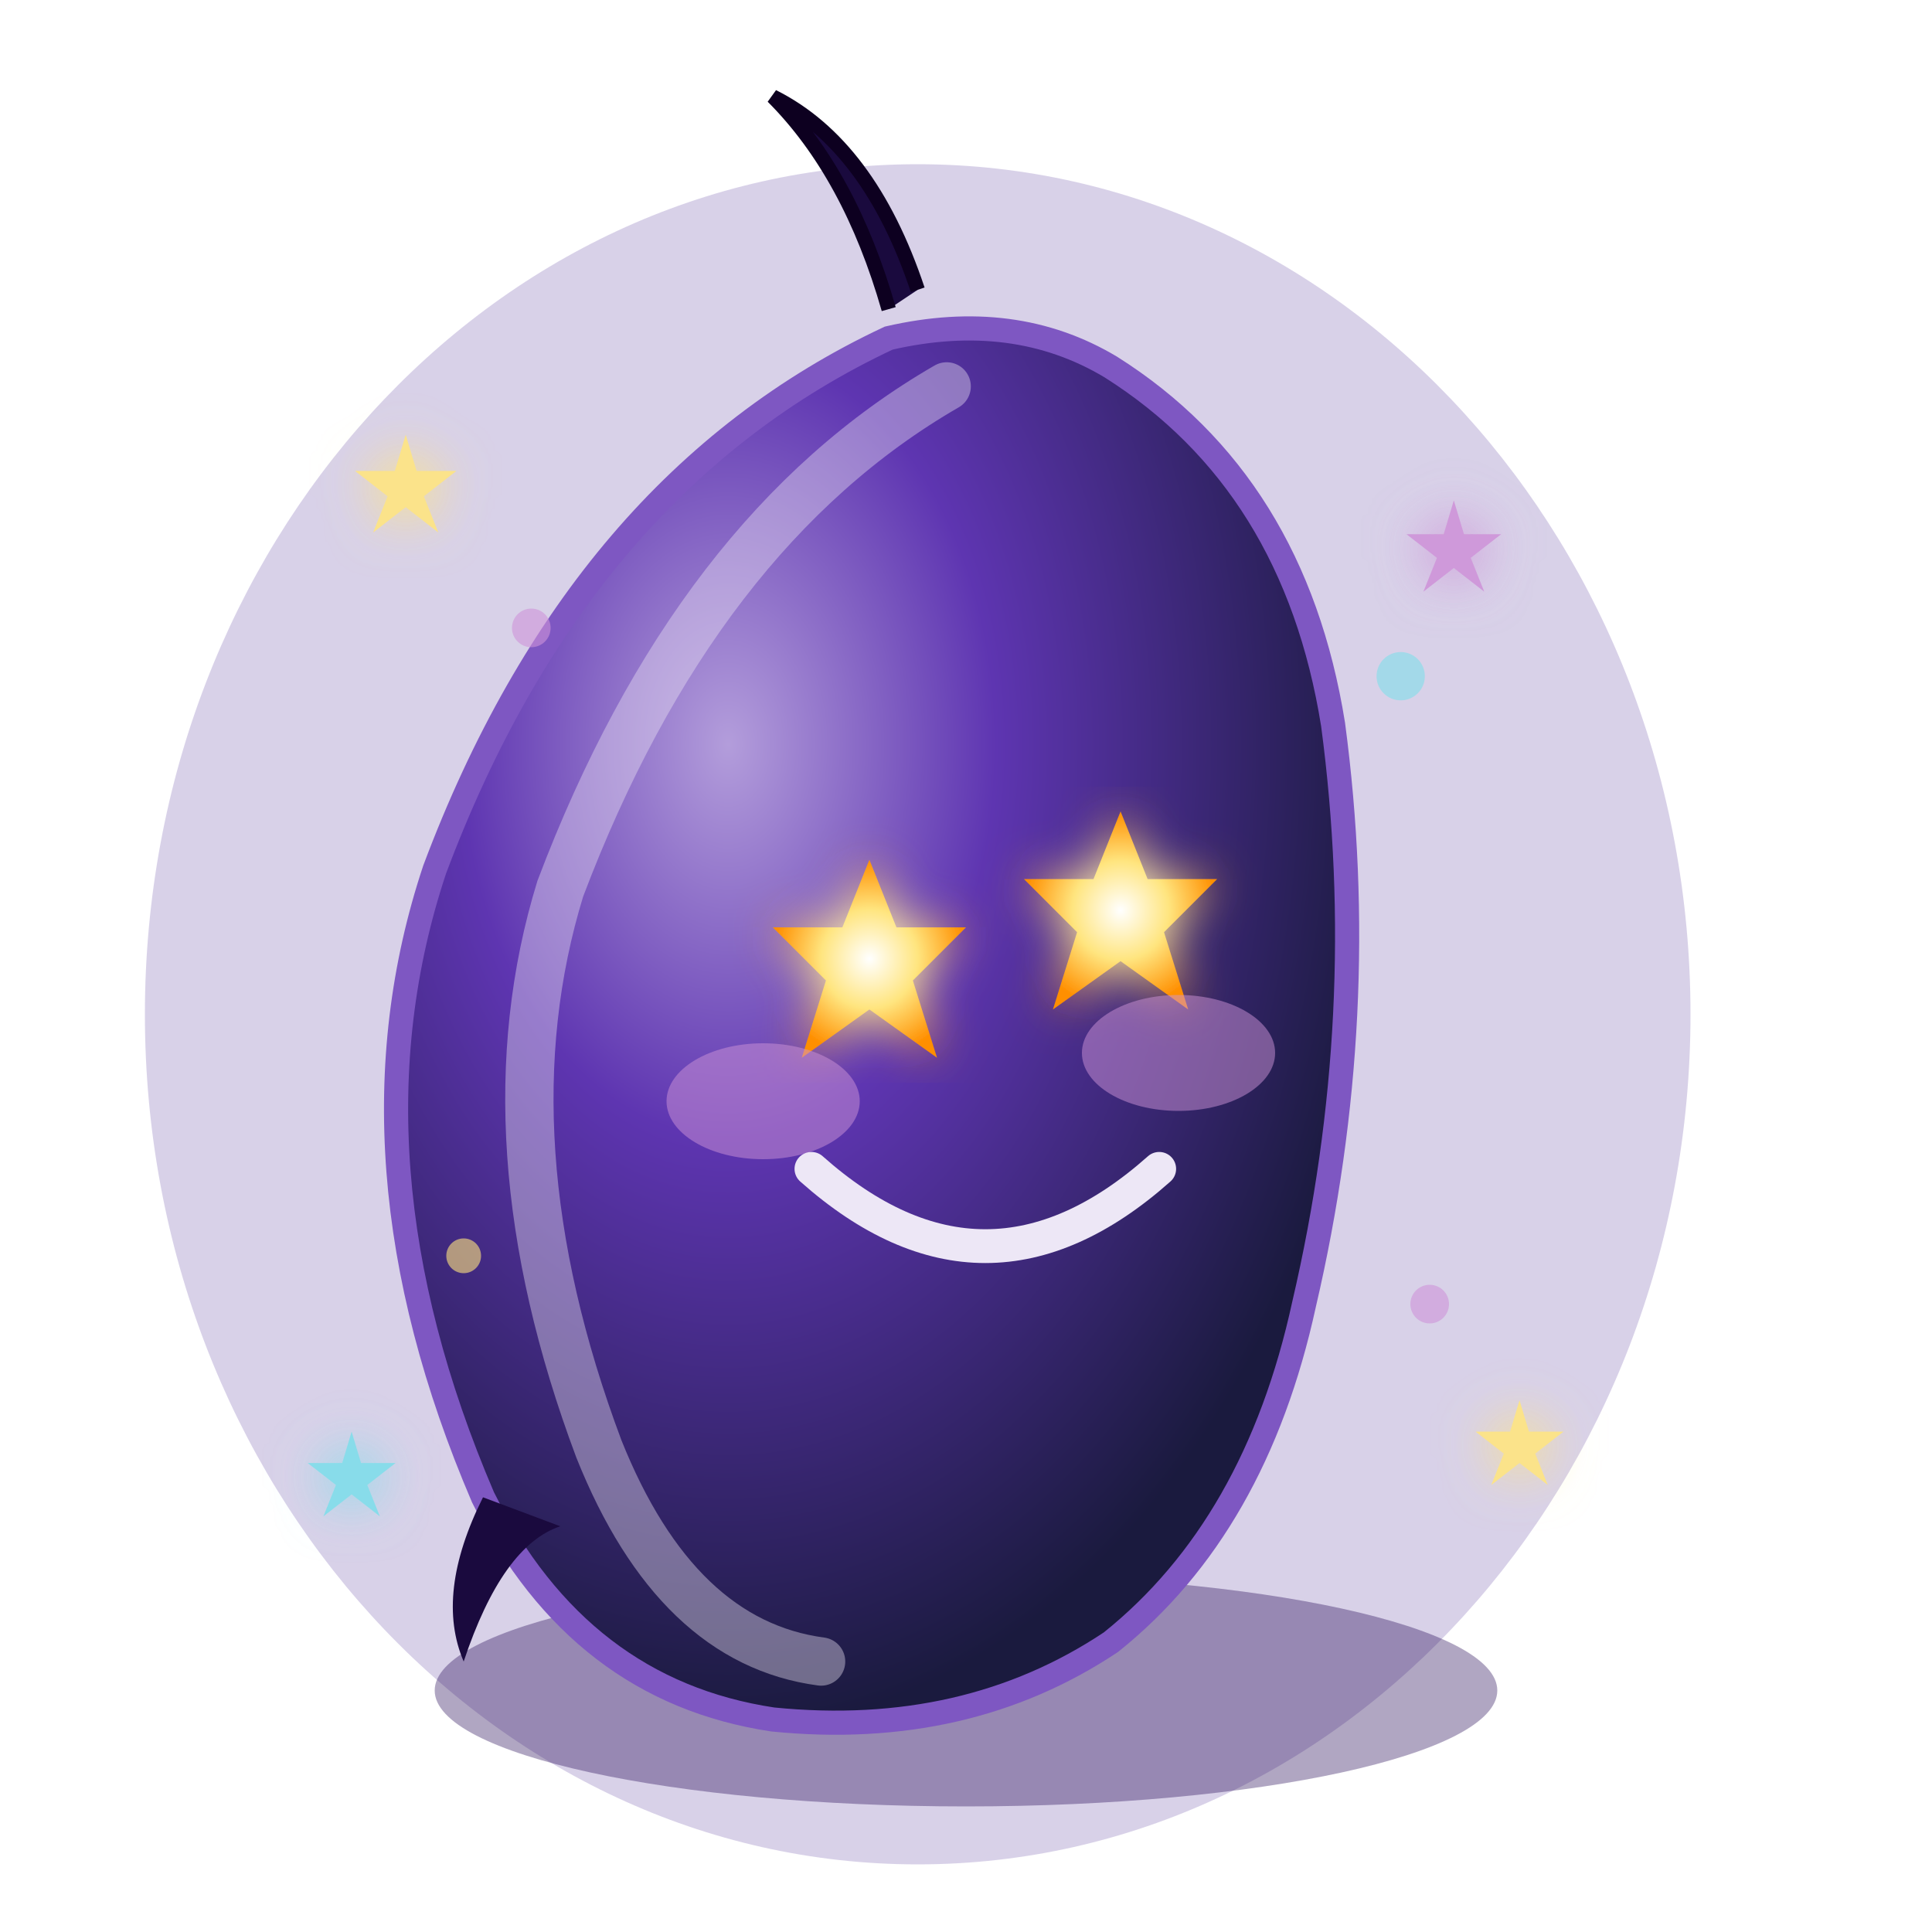
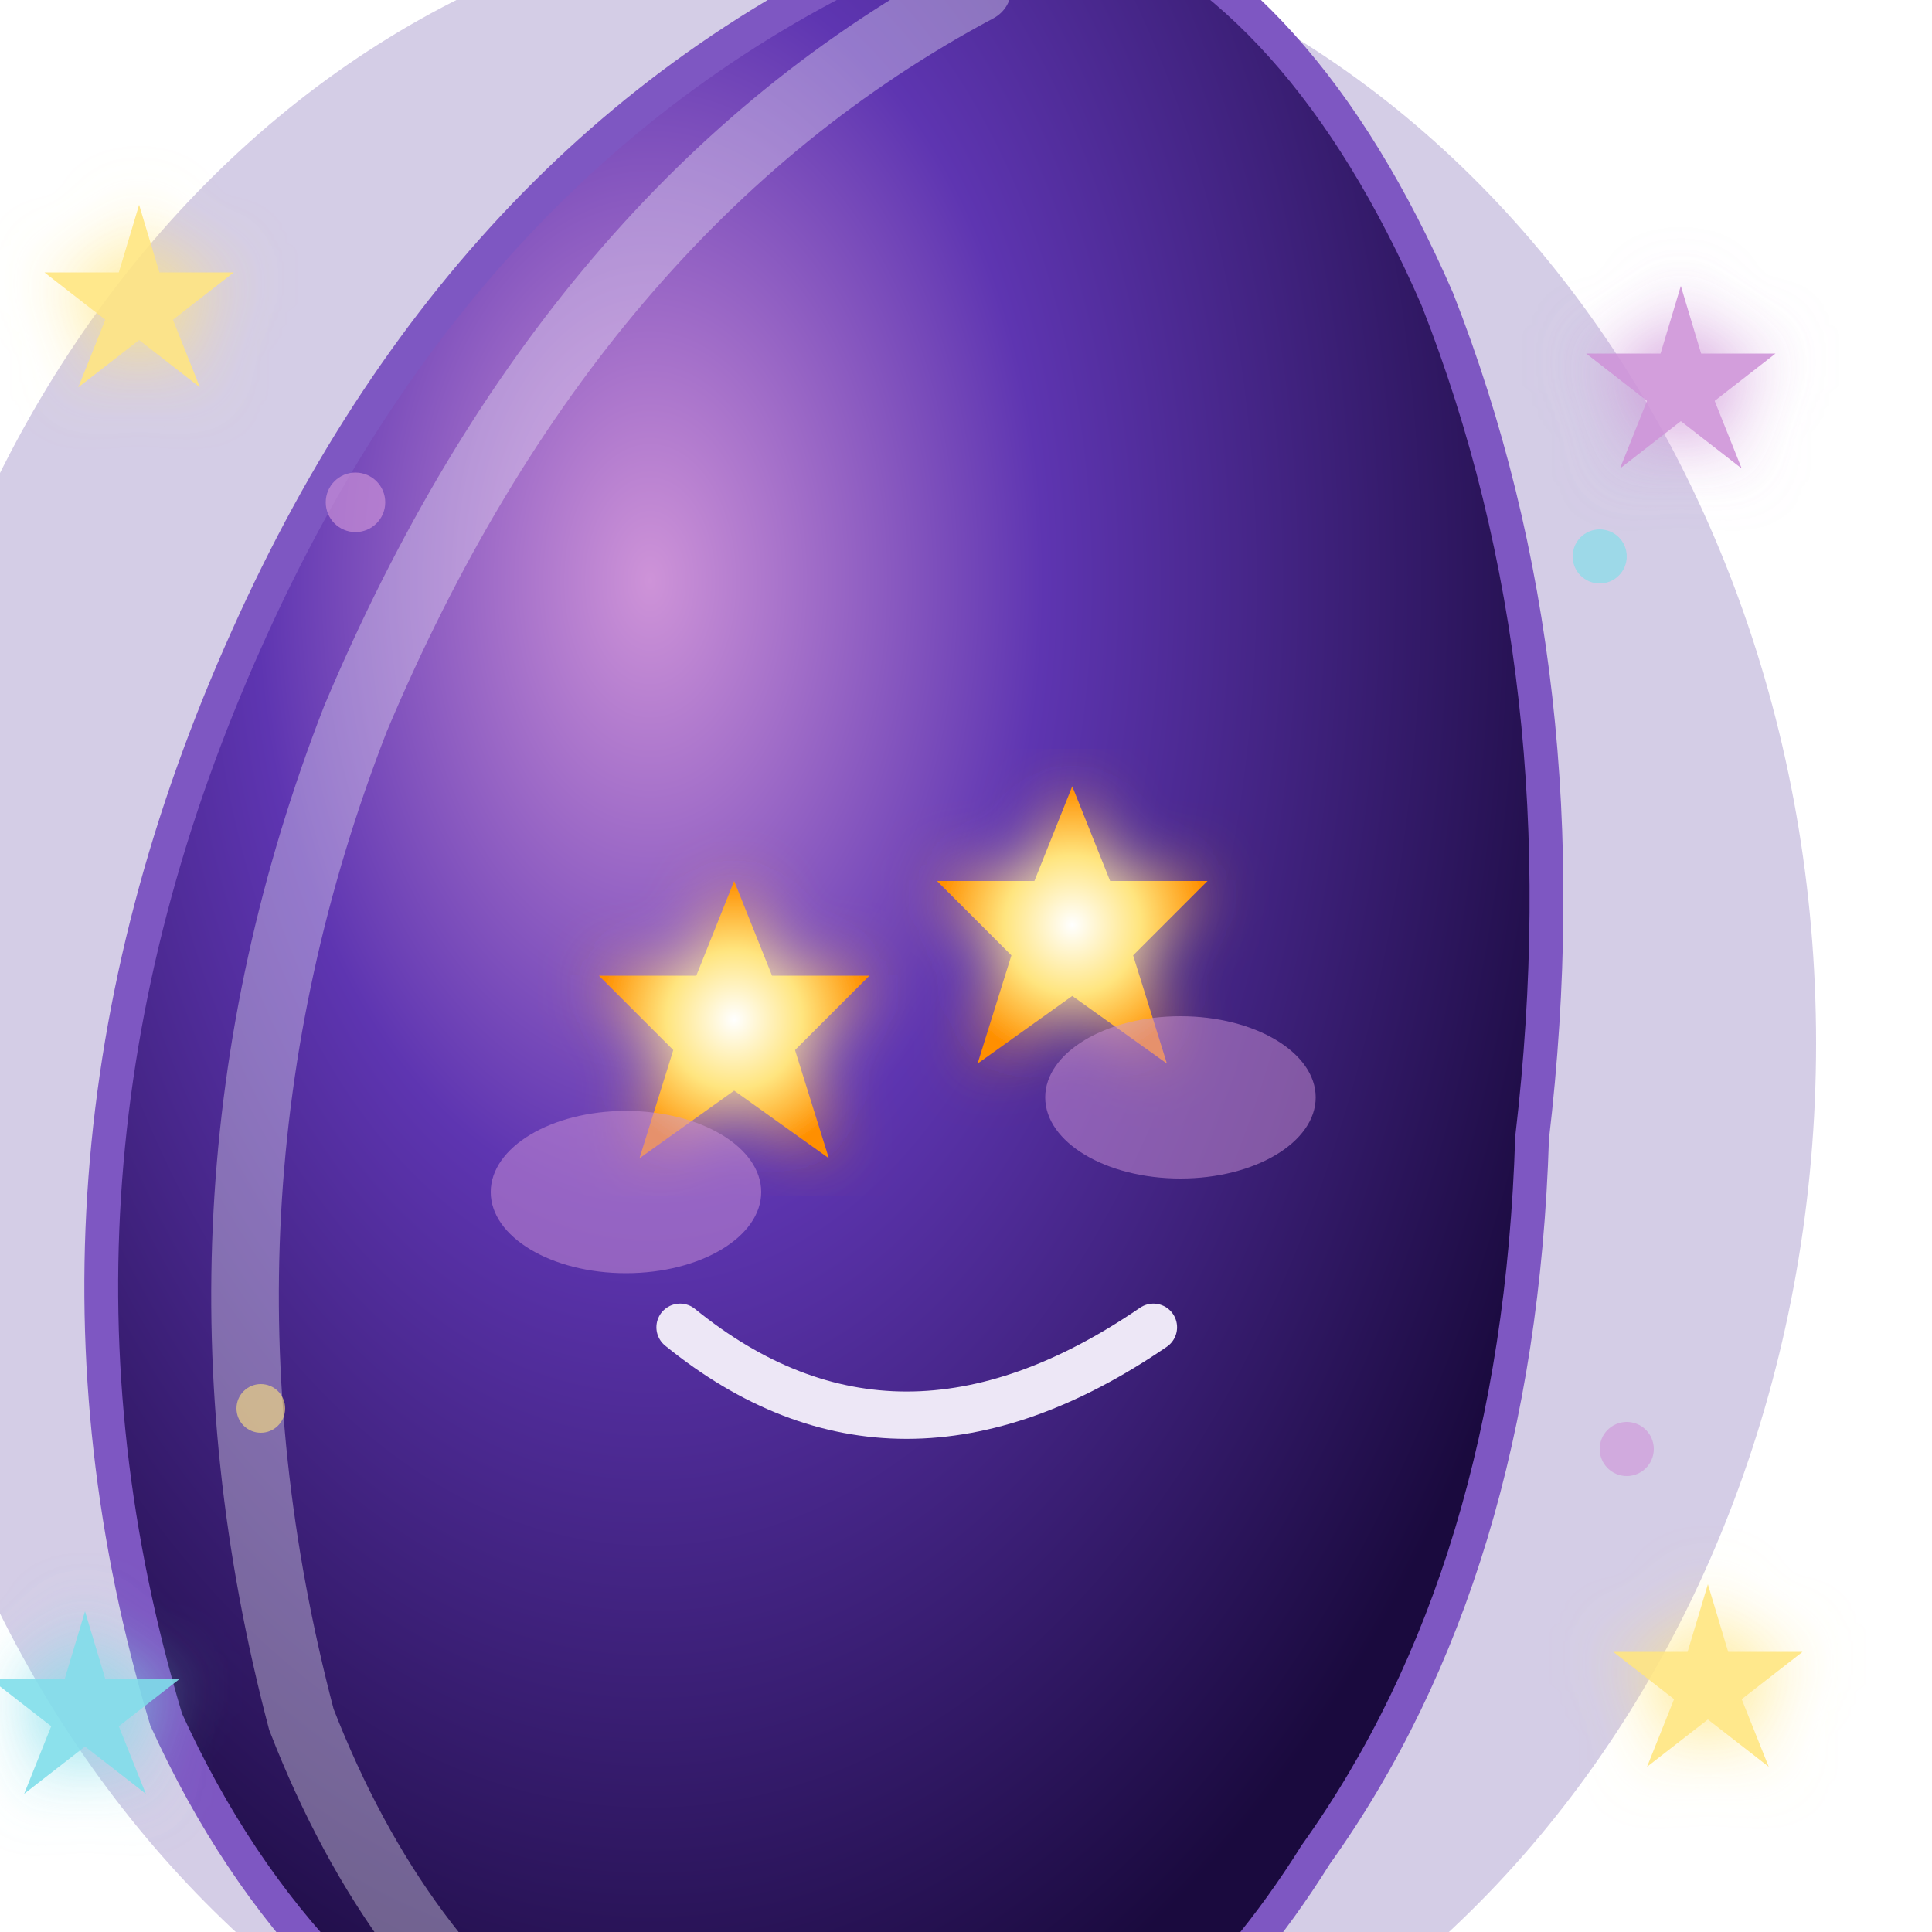
<svg xmlns="http://www.w3.org/2000/svg" viewBox="0 0 200 200" width="200" height="200">
  <defs>
-     <radialGradient id="cosmicGrad" cx="35%" cy="30%" r="70%">
-       <stop offset="0%" stop-color="#B39DDB" />
+     <radialGradient id="g5" cx="38%" cy="30%" r="68%">
+       <stop offset="0%" stop-color="#CE93D8" />
      <stop offset="40%" stop-color="#5E35B1" />
-       <stop offset="100%" stop-color="#1A1A3E" />
+       <stop offset="100%" stop-color="#1A0A3E" />
    </radialGradient>
-     <radialGradient id="eyeGlow" cx="50%" cy="50%" r="50%">
+     <radialGradient id="eyeG" cx="50%" cy="50%" r="50%">
      <stop offset="0%" stop-color="#FFFFFF" />
      <stop offset="50%" stop-color="#FFE57F" />
      <stop offset="100%" stop-color="#FF8F00" />
    </radialGradient>
-     <filter id="starGlow">
-       <feGaussianBlur stdDeviation="2.5" result="blur" />
+     <filter id="glow5">
+       <feGaussianBlur stdDeviation="2.5" result="b" />
      <feMerge>
-         <feMergeNode in="blur" />
+         <feMergeNode in="b" />
        <feMergeNode in="SourceGraphic" />
      </feMerge>
    </filter>
  </defs>
-   <ellipse cx="95" cy="105" rx="80" ry="88" fill="#3D1A8E" opacity="0.2" />
-   <ellipse cx="100" cy="175" rx="55" ry="12" fill="rgba(30,0,80,0.35)" />
-   <path d="M95 30 Q90 15 80 10 Q88 18 92 32" fill="#1A0A3E" stroke="#0D0020" stroke-width="1.5" />
-   <path d="M92 35 Q60 50 45 90 Q35 120 50 155 Q60 175 80 178 Q100 180 115 170 Q130 158 135 135 Q142 105 138 75 Q134 50 115 38 Q105 32 92 35Z" fill="url(#cosmicGrad)" stroke="#7E57C2" stroke-width="2.5" />
-   <path d="M98 40 Q72 55 58 92 Q50 118 62 150 Q70 170 85 172" fill="none" stroke="#EDE7F6" stroke-width="5" stroke-linecap="round" opacity="0.4" />
-   <path d="M50 155 Q45 165 48 172 Q52 160 58 158" fill="#1A0A3E" />
-   <g filter="url(#starGlow)">
-     <g transform="translate(90,100)">
-       <polygon points="0,-11 2.8,-4 10,-4 4.5,1.5 7,9.5 0,4.5 -7,9.5 -4.5,1.5 -10,-4 -2.8,-4" fill="url(#eyeGlow)" />
+   <g transform="translate(97,108) scale(1.40) translate(-97,-108)">
+     <ellipse cx="90" cy="108" rx="72" ry="84" fill="#3D1A8E" opacity="0.22" />
+     <ellipse cx="95" cy="192" rx="42" ry="9" fill="rgba(30,0,80,0.3)" />
+     <path d="M97 26 Q93 12 82 8 Q90 16 95 27" fill="#0D0020" stroke="#0D0020" stroke-width="1.5" />
+     <path d="M97 26 Q63 40 46 78 Q28 118 40 158 Q50 180 70 189 Q86 195 100 190 Q115 184 125 168 Q140 147 141 115 Q145 81 134 53 Q124 30 108 24 Q103 22 97 26Z" fill="url(#g5)" stroke="#7E57C2" stroke-width="2.5" />
+     <path d="M100 30 Q70 46 54 84 Q40 120 50 158 Q57 176 70 185" fill="none" stroke="#EDE7F6" stroke-width="5" stroke-linecap="round" opacity="0.38" />
+     <path d="M70 189 Q62 195 65 199 Q70 193 76 190" fill="#0D0020" />
+     <g filter="url(#glow5)">
+       <g transform="translate(82,107)">
+         <polygon points="0,-11 2.8,-4 10,-4 4.5,1.5 7,9.5 0,4.5 -7,9.5 -4.5,1.5 -10,-4 -2.8,-4" fill="url(#eyeG)" />
+       </g>
+       <g transform="translate(107,100)">
+         <polygon points="0,-11 2.8,-4 10,-4 4.5,1.5 7,9.5 0,4.5 -7,9.5 -4.5,1.5 -10,-4 -2.8,-4" fill="url(#eyeG)" />
+       </g>
    </g>
-     <g transform="translate(116,95)">
-       <polygon points="0,-11 2.8,-4 10,-4 4.5,1.5 7,9.5 0,4.5 -7,9.5 -4.5,1.5 -10,-4 -2.8,-4" fill="url(#eyeGlow)" />
+     <ellipse cx="74" cy="119" rx="10" ry="6" fill="#CE93D8" opacity="0.5" />
+     <ellipse cx="115" cy="112" rx="10" ry="6" fill="#CE93D8" opacity="0.5" />
+     <path d="M78 129 Q94 142 113 129" fill="none" stroke="#EDE7F6" stroke-width="3.5" stroke-linecap="round" />
+     <g filter="url(#glow5)" opacity="0.9">
+       <polygon points="38,46  39.5,51 45,51 40.5,54.5 42.5,59.5 38,56 33.5,59.5 35.5,54.5 31,51  36.5,51" fill="#FFE57F" />
+       <polygon points="152,52  153.5,57 159,57 154.5,60.5 156.5,65.5 152,62 147.5,65.5 149.5,60.5 145,57  150.5,57" fill="#CE93D8" />
+       <polygon points="34,150 35.5,155 41,155 36.5,158.5 38.5,163.5 34,160 29.5,163.5 31.5,158.5 27,155 32.5,155" fill="#80DEEA" />
+       <polygon points="154,148 155.5,153 161,153 156.5,156.5 158.5,161.5 154,158 149.5,161.5 151.5,156.5 147,153 152.5,153" fill="#FFE57F" />
    </g>
+     <circle cx="54" cy="68" r="2.2" fill="#CE93D8" opacity="0.65" />
+     <circle cx="146" cy="72" r="2" fill="#80DEEA" opacity="0.65" />
+     <circle cx="47" cy="135" r="1.8" fill="#FFE57F" opacity="0.6" />
+     <circle cx="148" cy="138" r="2" fill="#CE93D8" opacity="0.6" />
  </g>
-   <ellipse cx="79" cy="114" rx="10" ry="6" fill="#CE93D8" opacity="0.5" />
-   <ellipse cx="122" cy="109" rx="10" ry="6" fill="#CE93D8" opacity="0.5" />
-   <path d="M84 121 Q102 137 120 121" fill="none" stroke="#EDE7F6" stroke-width="3.5" stroke-linecap="round" />
-   <g filter="url(#starGlow)" opacity="0.9">
-     <polygon points="42,45 43.5,50 49,50 44.5,53.5 46.5,58.5 42,55 37.5,58.5 39.5,53.5 35,50 40.5,50" fill="#FFE57F" transform="scale(0.75) translate(14,15)" />
-     <polygon points="150,52 151.5,57 157,57 152.5,60.5 154.5,65.5 150,62 145.5,65.5 147.5,60.5 143,57 148.5,57" fill="#CE93D8" transform="scale(0.7) translate(65,22)" />
-     <polygon points="38,148 39.5,153 45,153 40.5,156.5 42.5,161.5 38,158 33.5,161.5 35.5,156.5 31,153 36.5,153" fill="#80DEEA" transform="scale(0.65) translate(18,80)" />
-     <polygon points="155,145 156.5,150 162,150 157.5,153.5 159.5,158.5 155,155 150.5,158.5 152.5,153.5 148,150 153.5,150" fill="#FFE57F" transform="scale(0.65) translate(87,78)" />
-   </g>
-   <circle cx="55" cy="65" r="2" fill="#CE93D8" opacity="0.6" />
-   <circle cx="145" cy="70" r="2.5" fill="#80DEEA" opacity="0.6" />
-   <circle cx="48" cy="130" r="1.8" fill="#FFE57F" opacity="0.6" />
-   <circle cx="148" cy="135" r="2" fill="#CE93D8" opacity="0.6" />
</svg>
